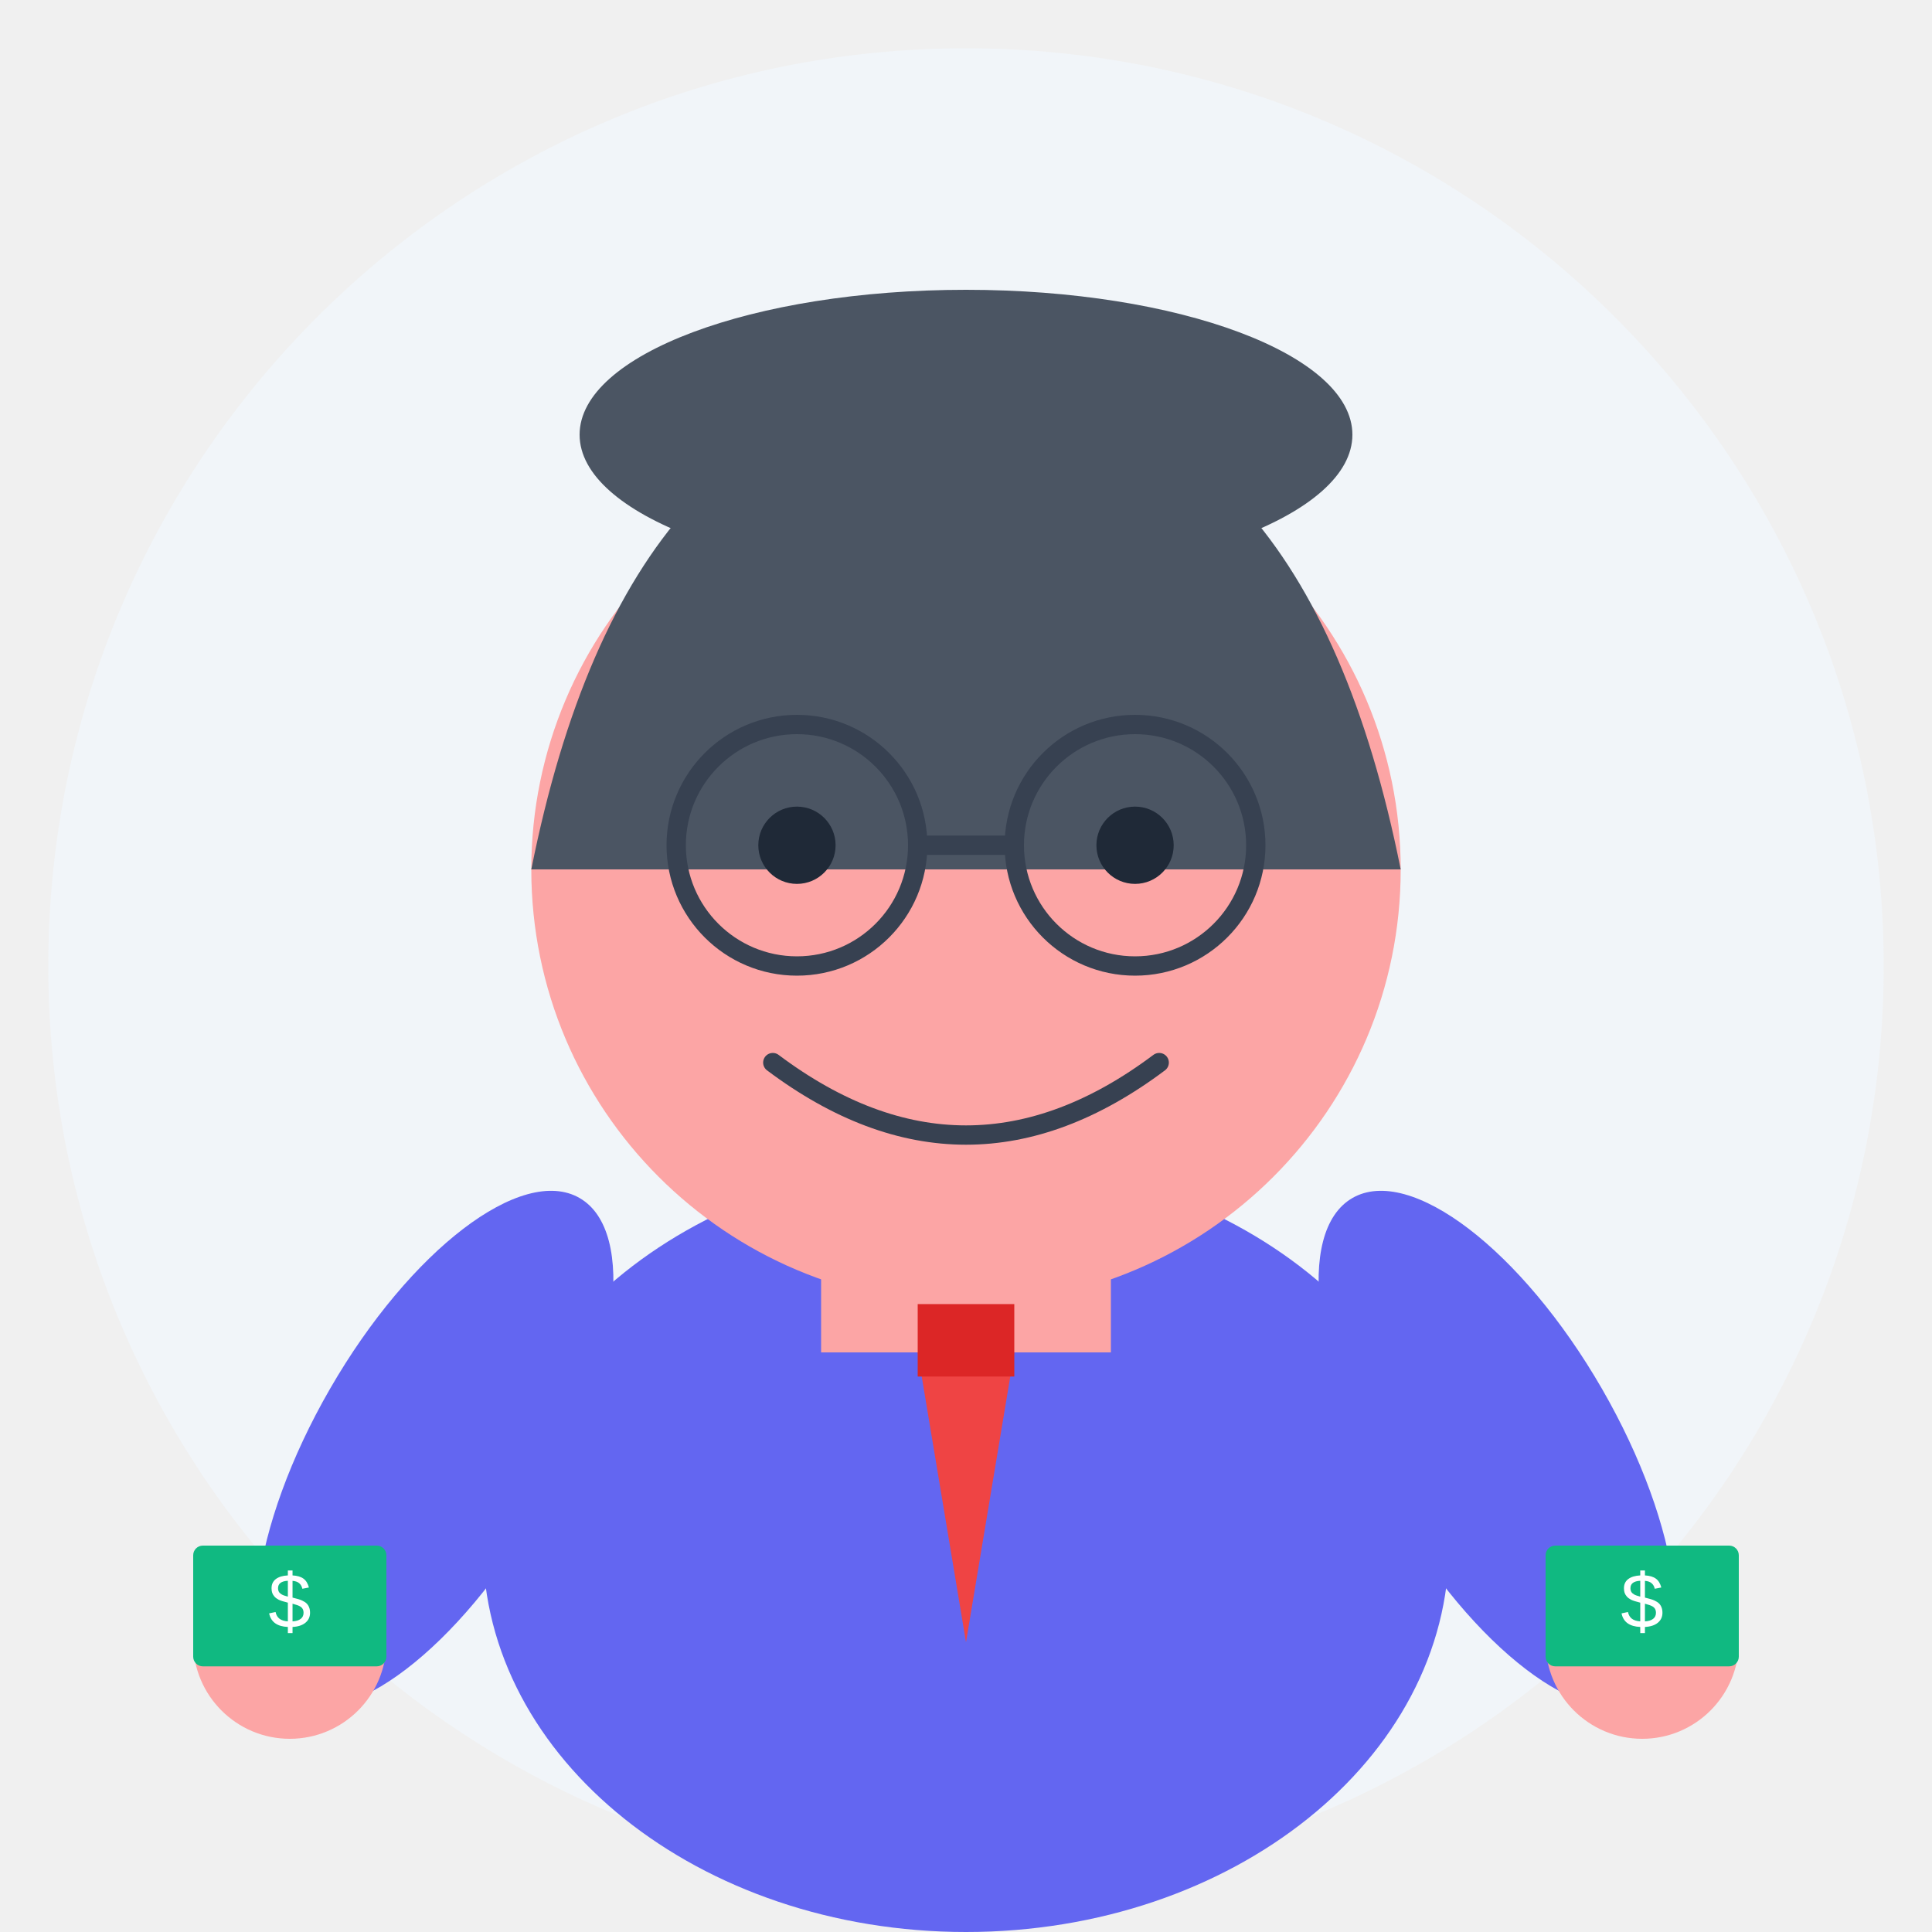
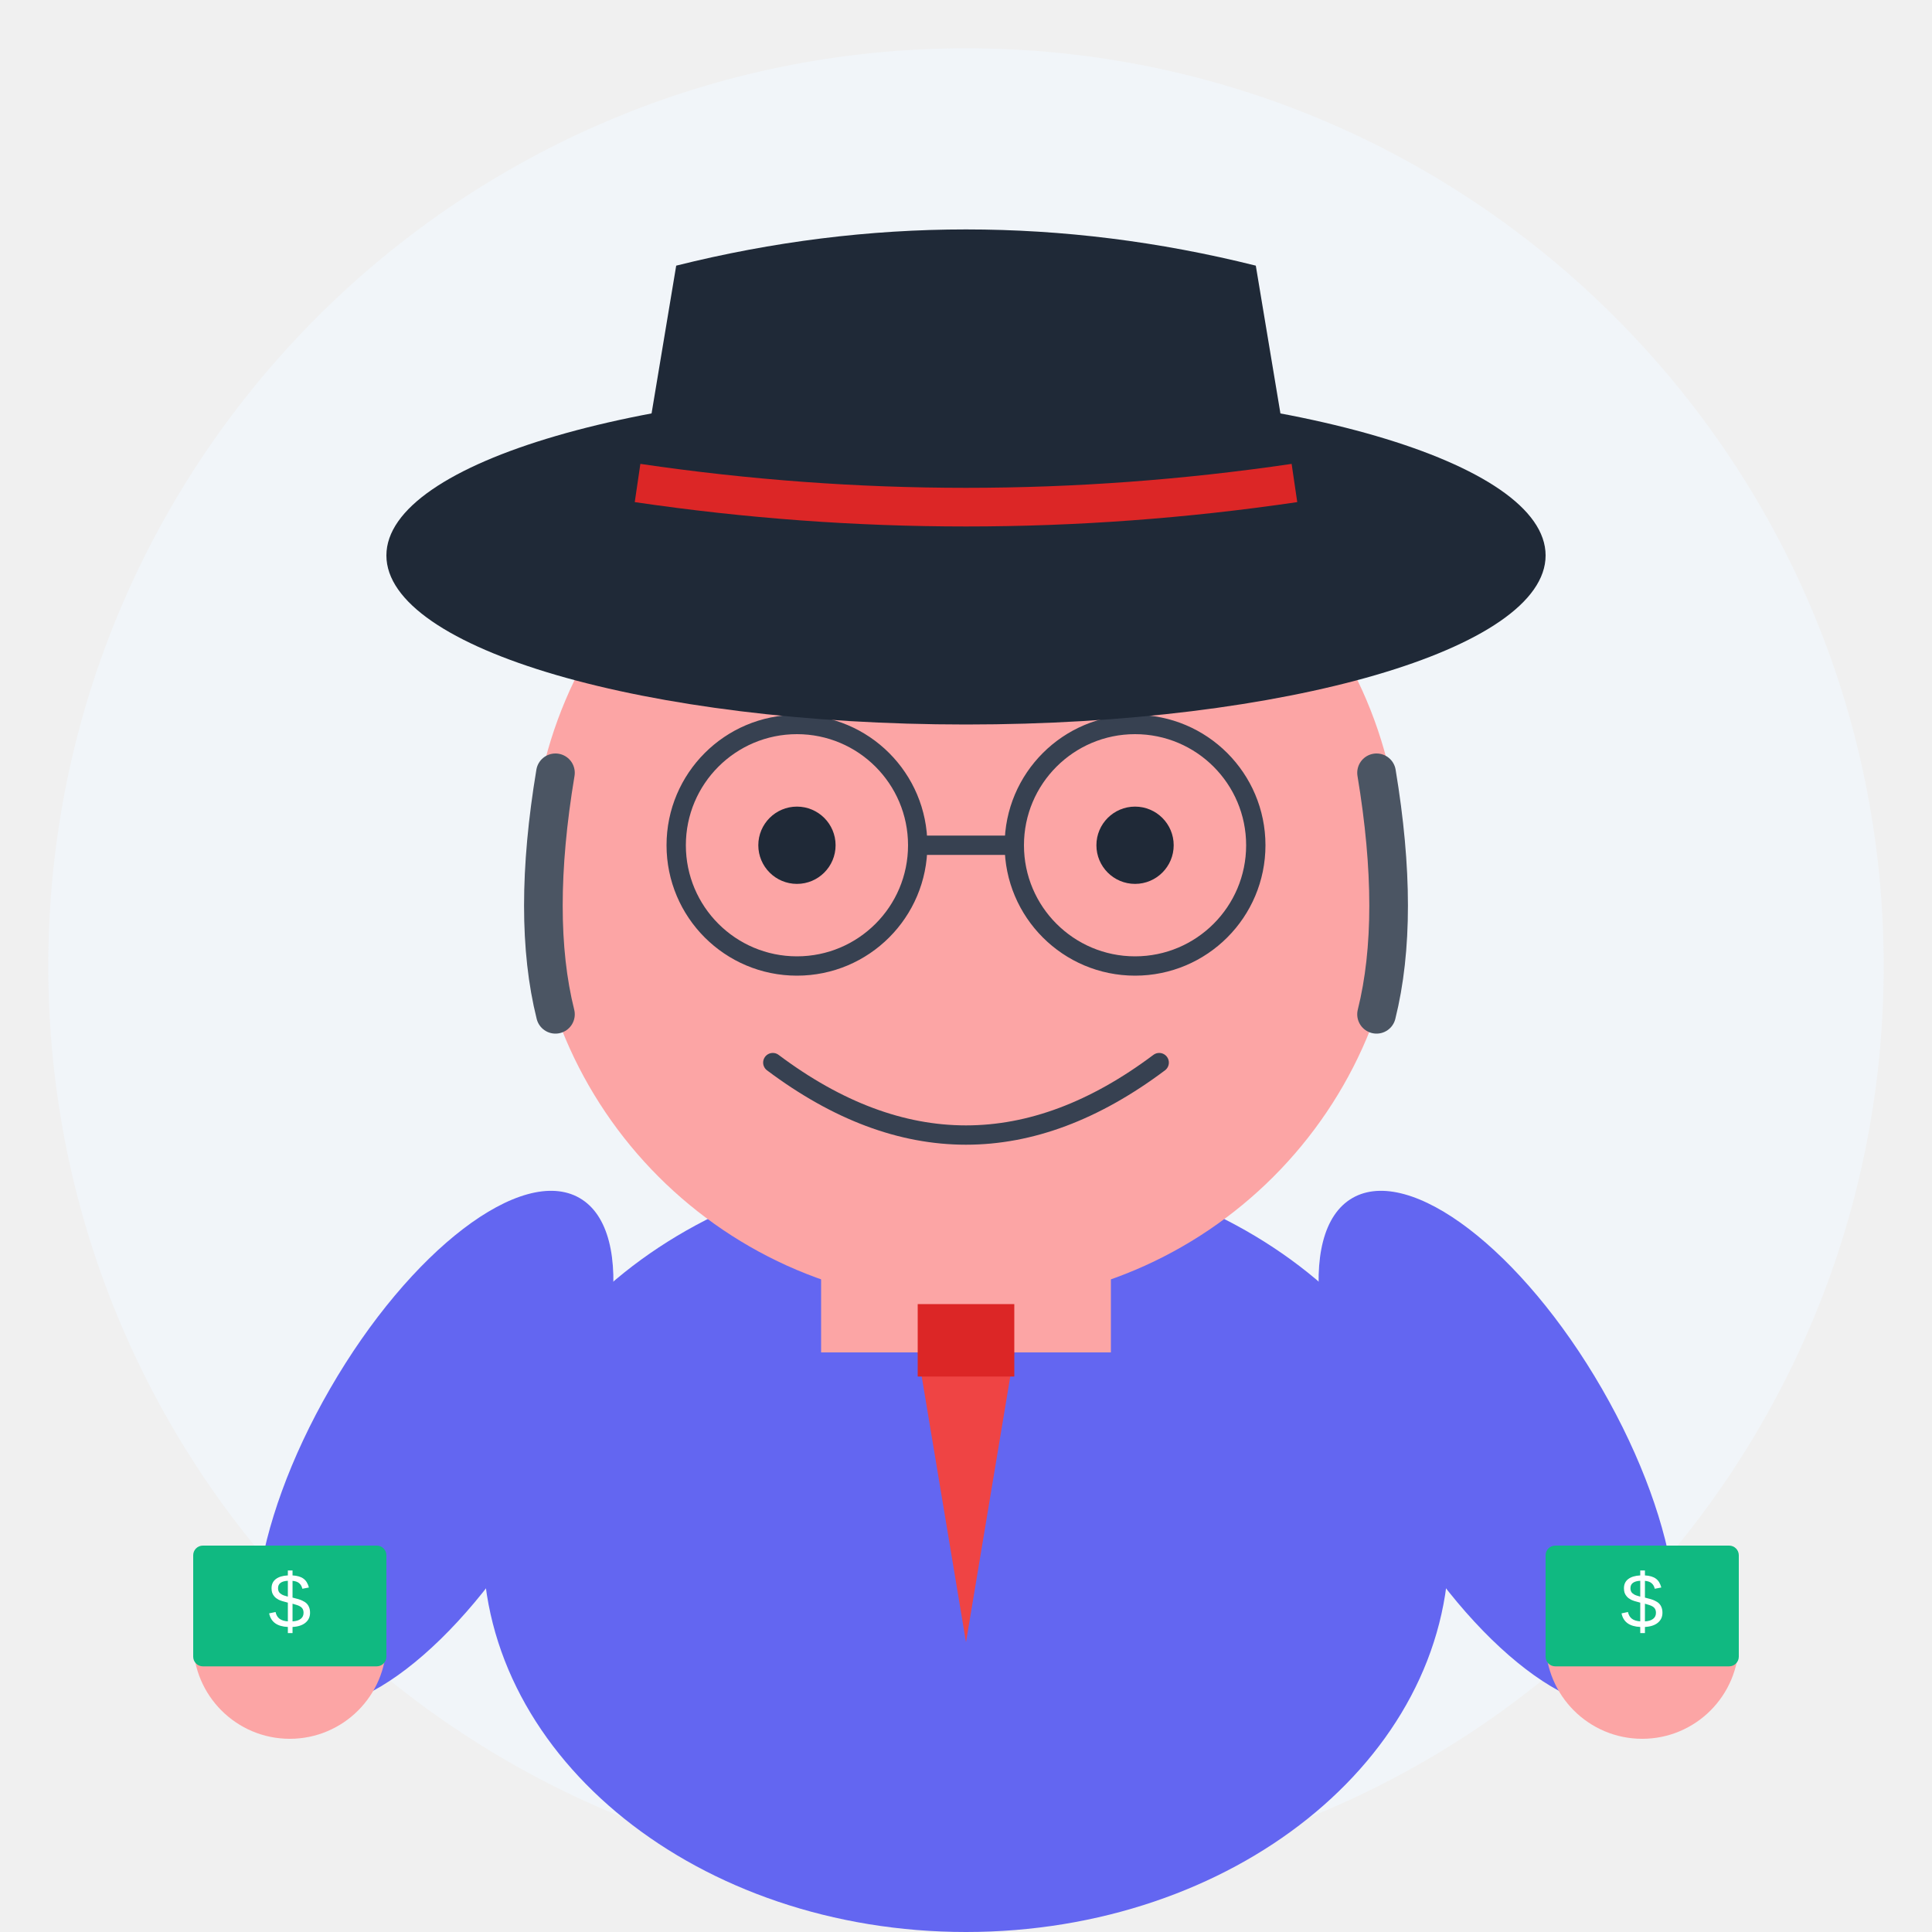
<svg xmlns="http://www.w3.org/2000/svg" viewBox="0 0 400 400" width="400" height="400">
  <circle cx="200" cy="200" r="190" fill="#f1f5f9" />
  <ellipse cx="200" cy="320" rx="100" ry="80" fill="#6366f1" />
  <rect x="170" y="220" width="60" height="60" fill="#fca5a5" />
  <circle cx="200" cy="180" r="90" fill="#fca5a5" />
-   <path d="M 110,180 Q 130,80 200,80 Q 270,80 290,180" fill="#4b5563" />
-   <ellipse cx="200" cy="90" rx="80" ry="30" fill="#4b5563" />
  <g stroke="#374151" stroke-width="4" fill="none">
    <circle cx="165" cy="175" r="25" />
    <circle cx="235" cy="175" r="25" />
    <line x1="190" y1="175" x2="210" y2="175" />
  </g>
  <circle cx="165" cy="175" r="8" fill="#1f2937" />
  <circle cx="235" cy="175" r="8" fill="#1f2937" />
  <path d="M 160,220 Q 200,250 240,220" fill="none" stroke="#374151" stroke-width="4" stroke-linecap="round" />
+   <path d="M 115,160 Q 110,190 115,210" fill="none" stroke="#4b5563" stroke-width="8" stroke-linecap="round" />
+   <path d="M 285,160 Q 290,190 285,210" fill="none" stroke="#4b5563" stroke-width="8" stroke-linecap="round" />
+   <ellipse cx="200" cy="115" rx="120" ry="35" fill="#1f2937" />
+   <path d="M 130,115 L 140,55 Q 200,40 260,55 L 270,115 Z" fill="#1f2937" />
+   <path d="M 132,100 Q 200,110 268,100" fill="none" stroke="#dc2626" stroke-width="8" />
  <polygon points="190,280 210,280 200,340" fill="#ef4444" />
  <rect x="190" y="270" width="20" height="15" fill="#dc2626" />
  <ellipse cx="90" cy="300" rx="25" ry="60" fill="#6366f1" transform="rotate(30 90 300)" />
  <ellipse cx="310" cy="300" rx="25" ry="60" fill="#6366f1" transform="rotate(-30 310 300)" />
  <circle cx="60" cy="340" r="20" fill="#fca5a5" />
  <rect x="40" y="320" width="40" height="25" fill="#10b981" rx="2" />
  <text x="60" y="337" font-family="Arial" font-size="16" fill="white" text-anchor="middle">$</text>
  <circle cx="340" cy="340" r="20" fill="#fca5a5" />
  <rect x="320" y="320" width="40" height="25" fill="#10b981" rx="2" />
  <text x="340" y="337" font-family="Arial" font-size="16" fill="white" text-anchor="middle">$</text>
</svg>
